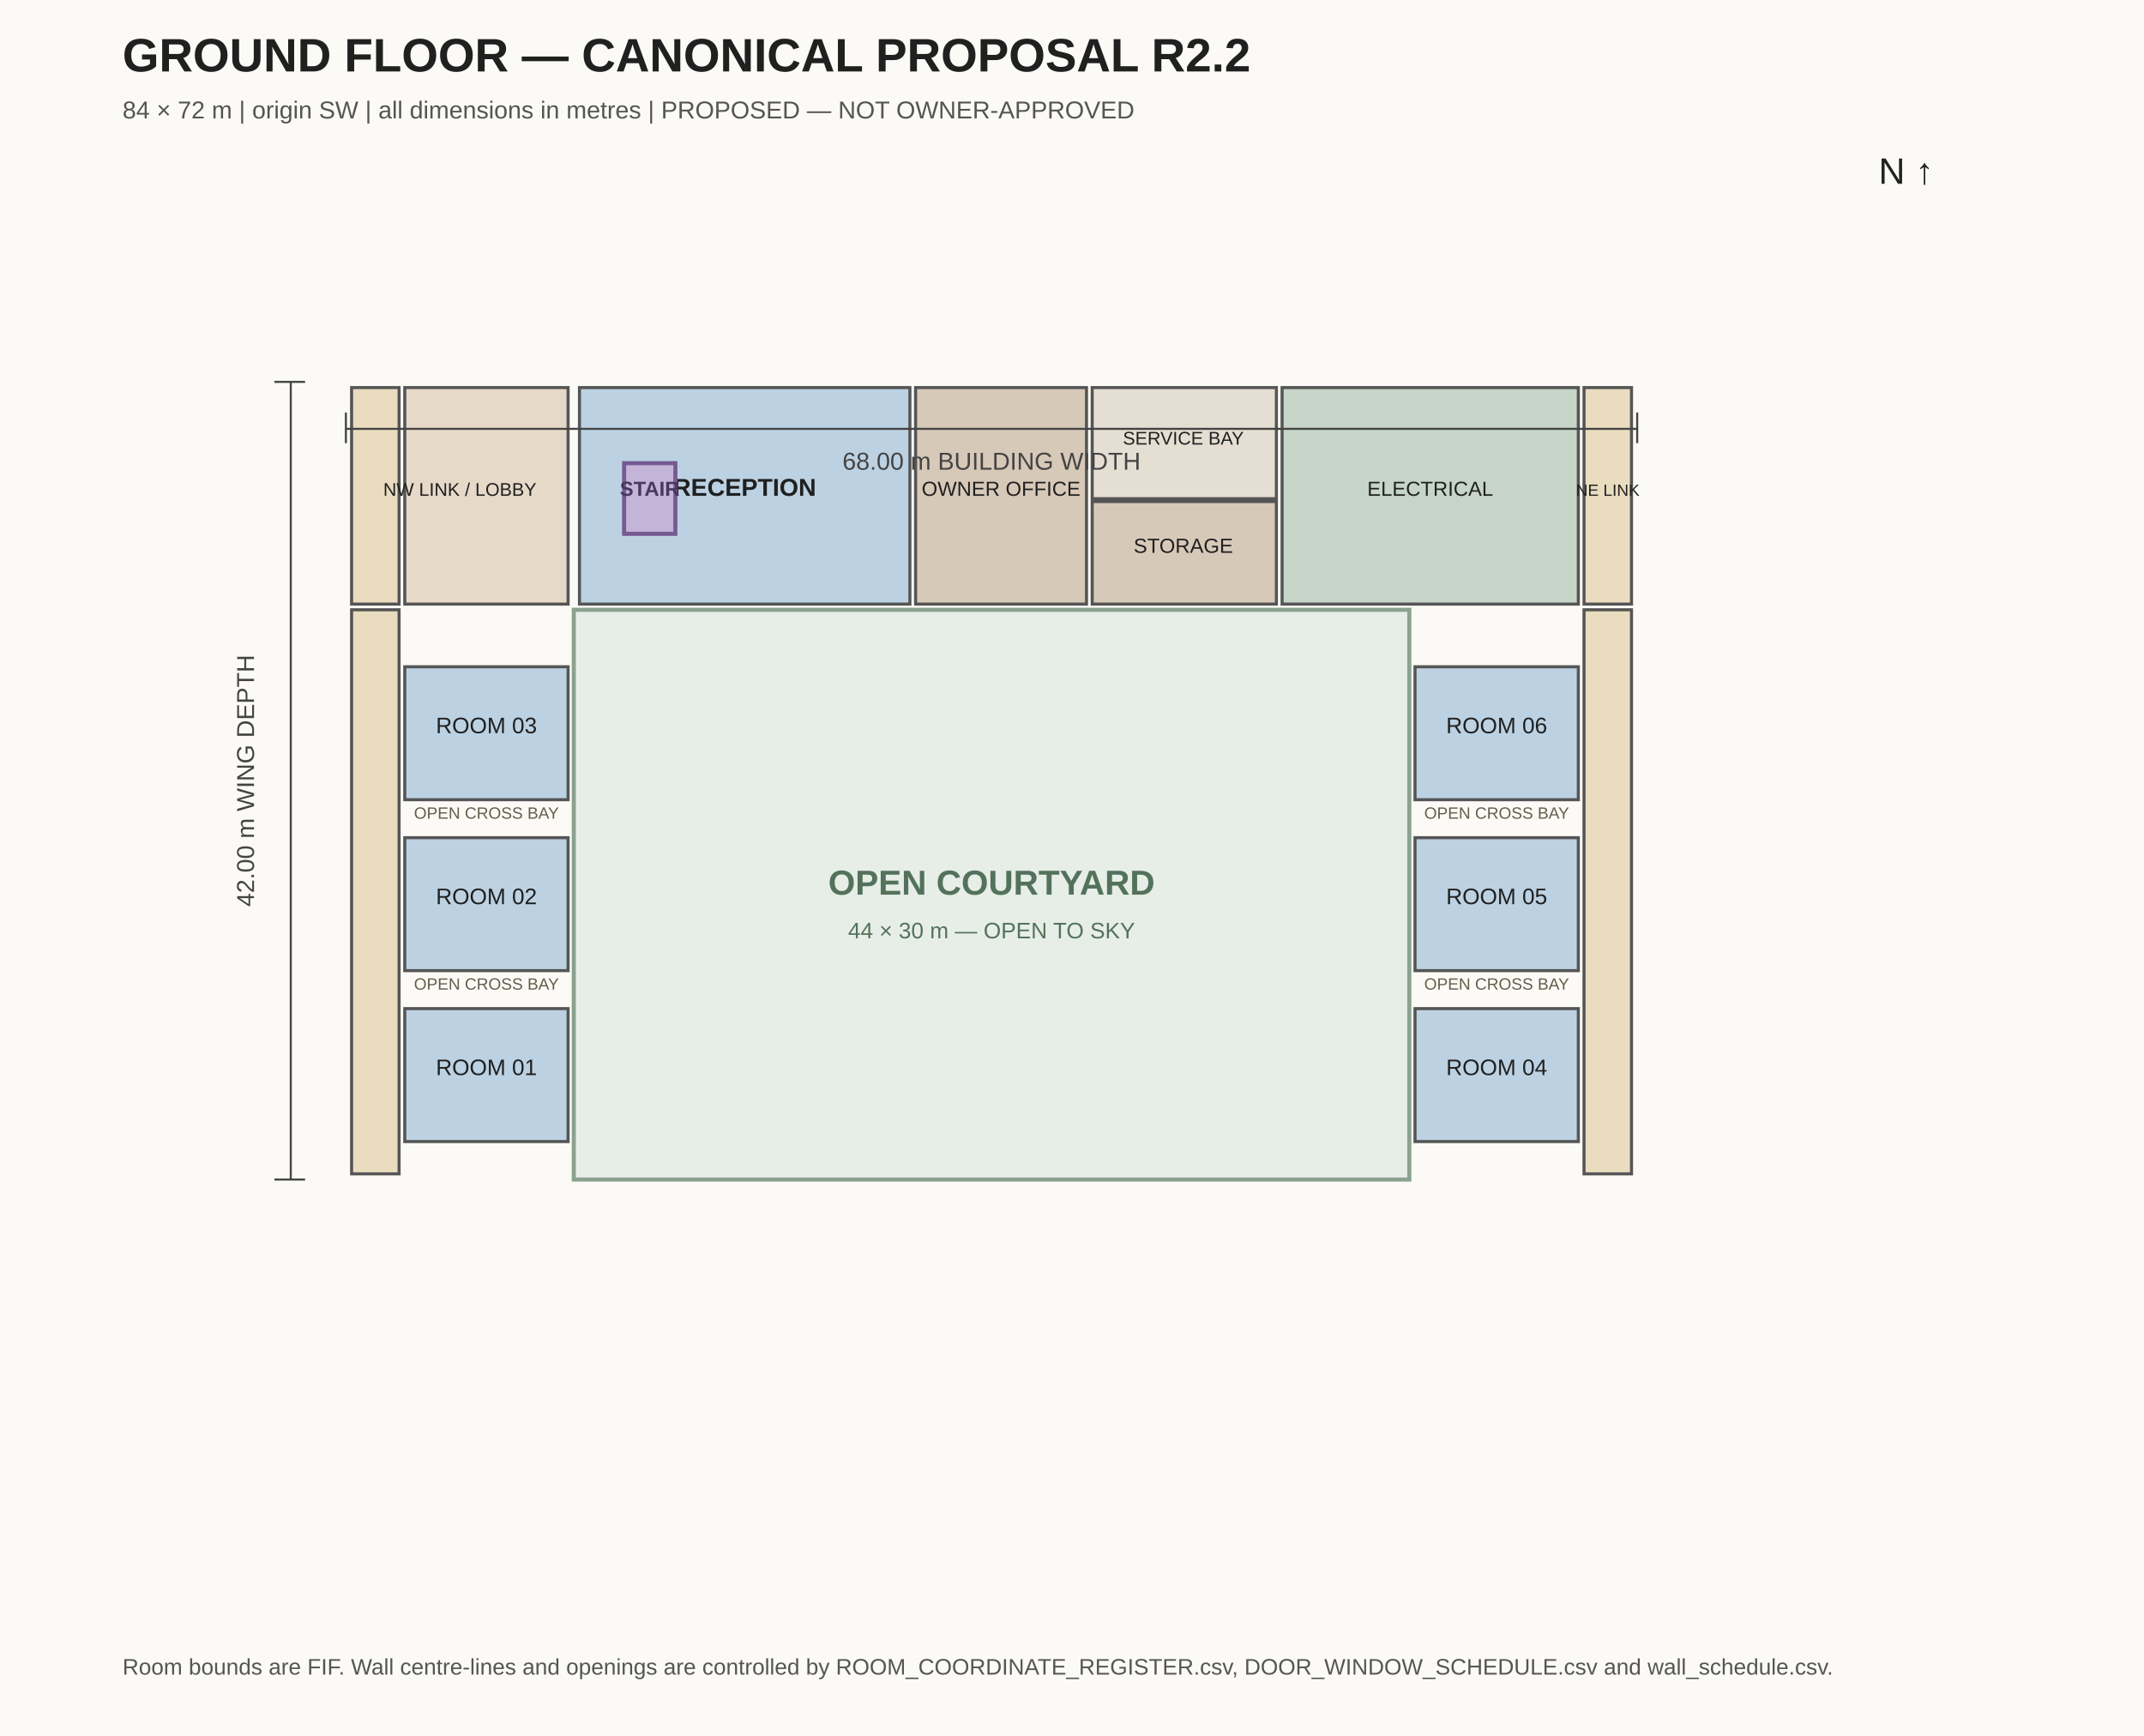
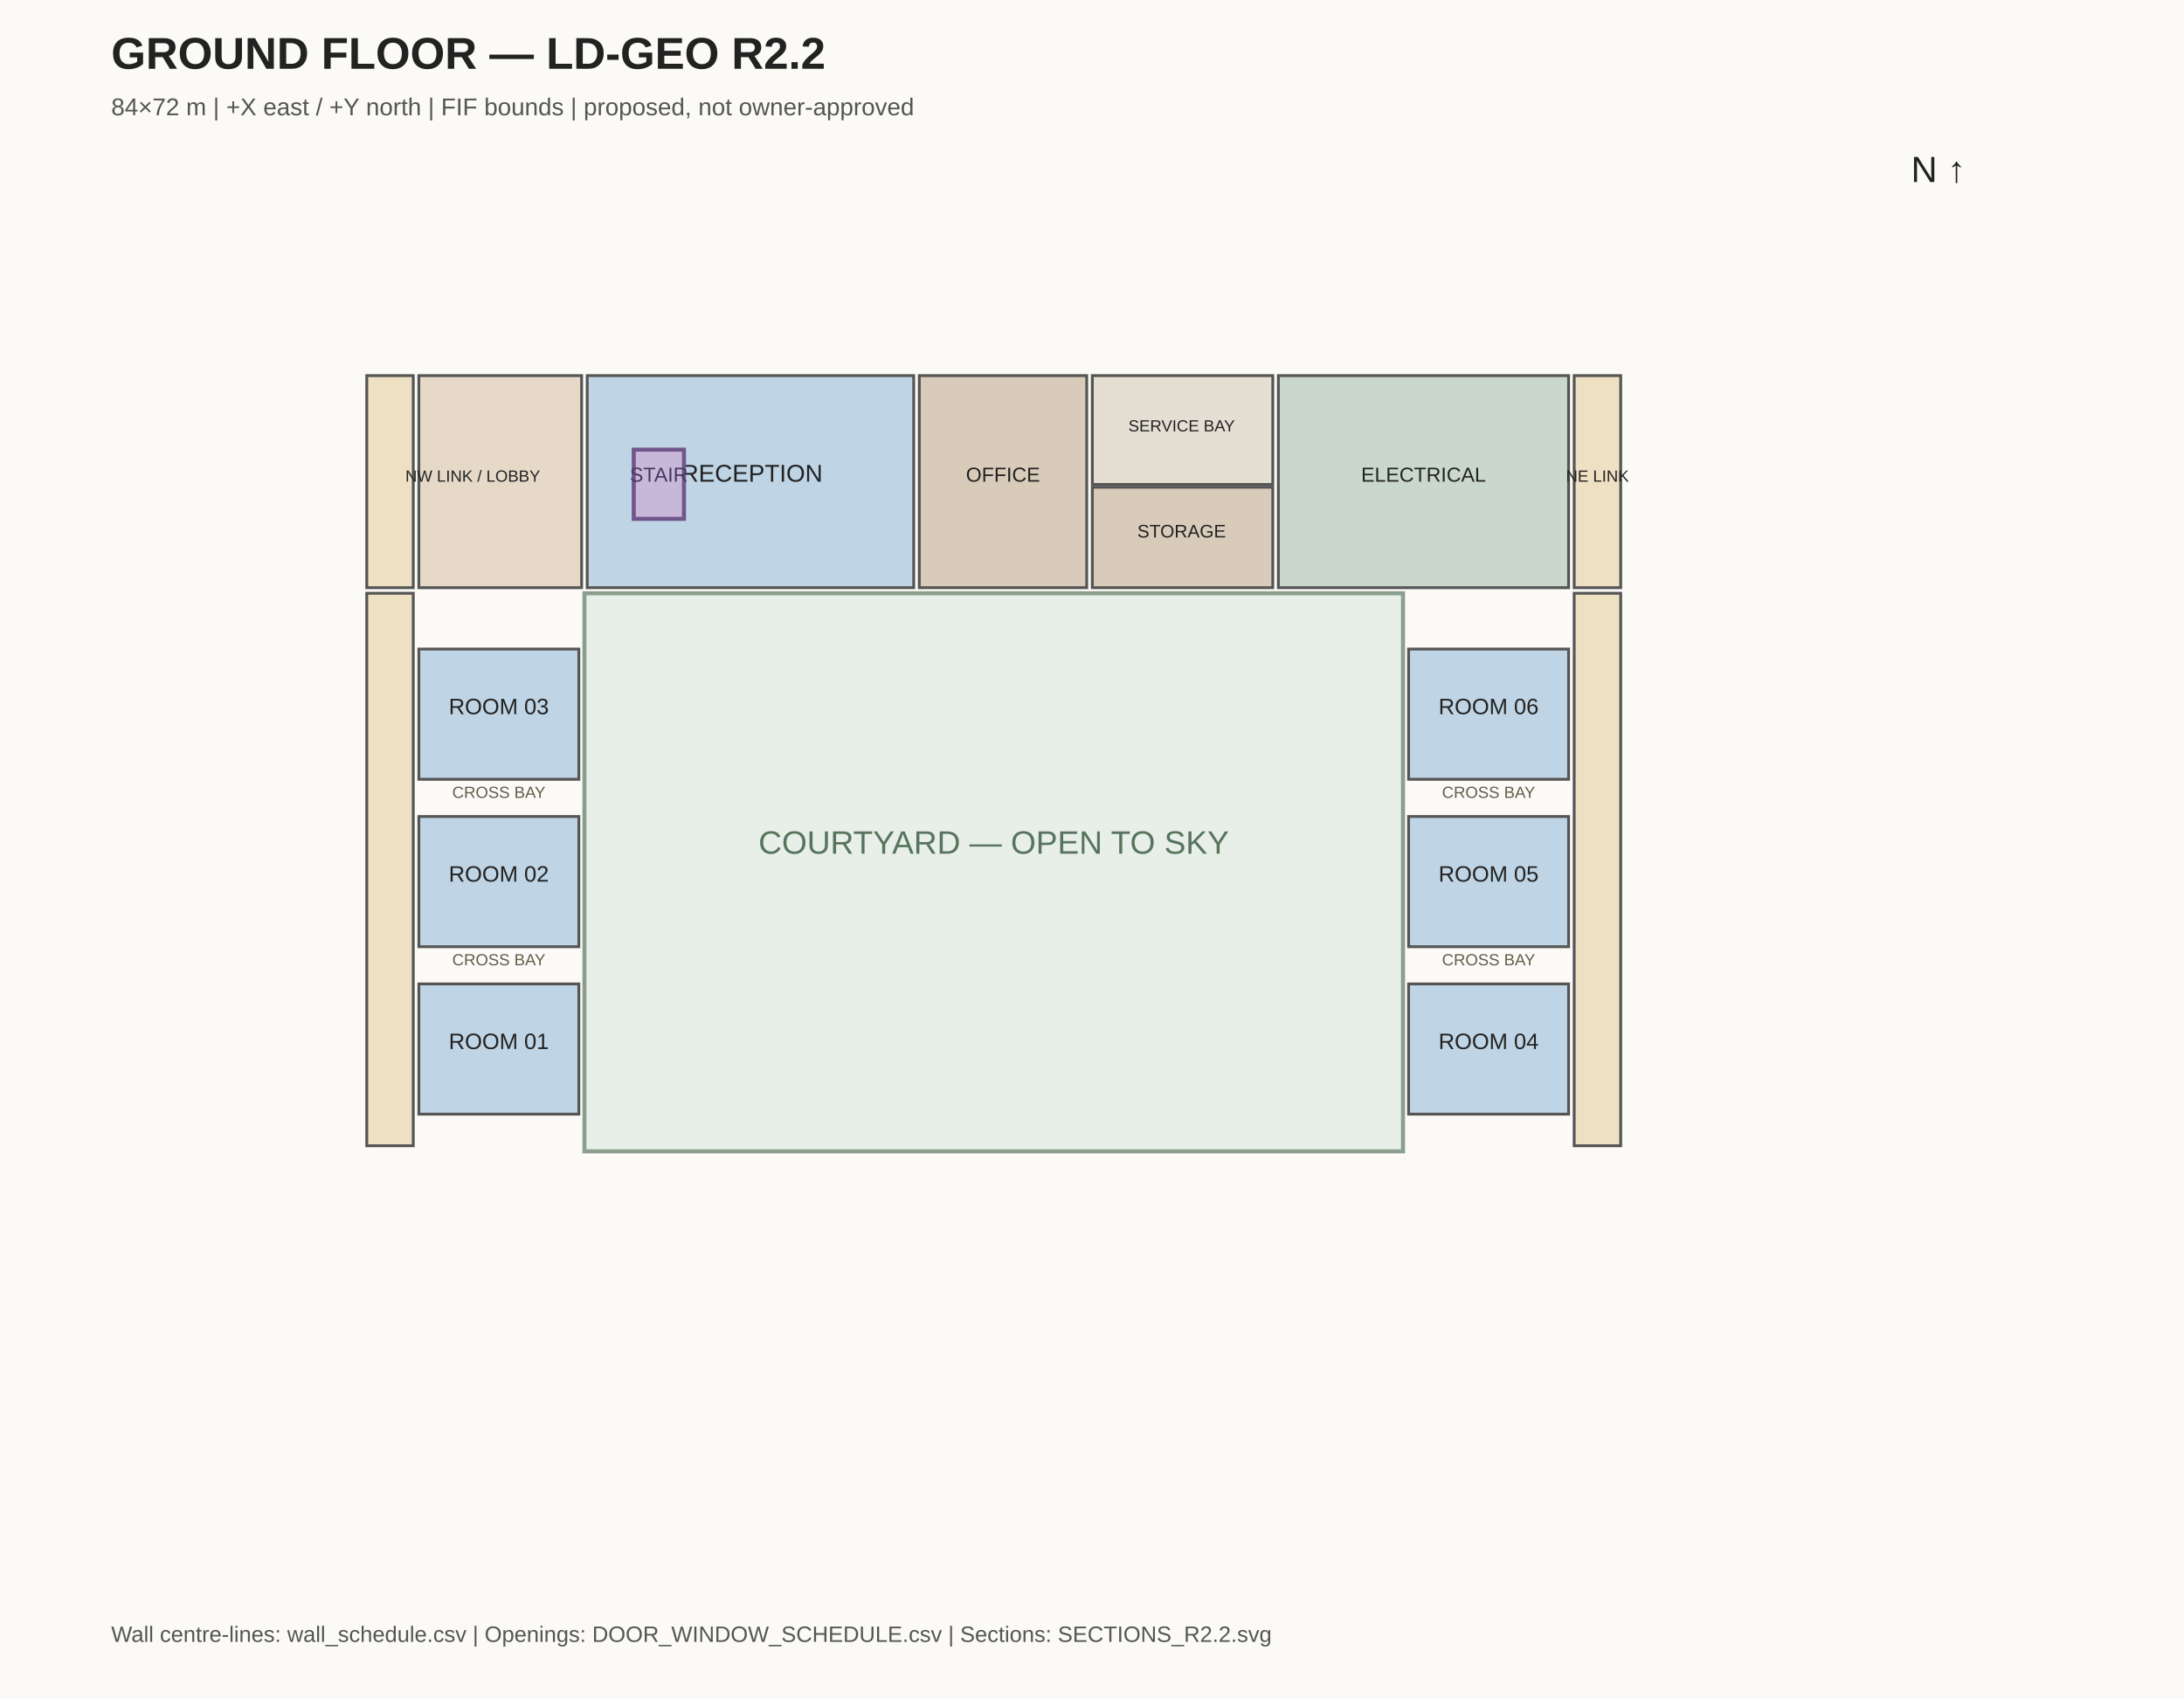
- <svg xmlns="http://www.w3.org/2000/svg" width="1050" height="850" viewBox="0 0 1050 850">
-   <rect width="1050" height="850" fill="#fbfaf6" />
-   <text x="60" y="35" font-family="Arial" font-size="23" font-weight="bold" fill="#202020">GROUND FLOOR — CANONICAL PROPOSAL R2.2</text>
-   <text x="60" y="58" font-family="Arial" font-size="12" fill="#555">84 × 72 m | origin SW | all dimensions in metres | PROPOSED — NOT OWNER-APPROVED</text>
-   <path d="MM169.4 577.6 L281 577.6 L281 298.6 L690.2 298.6 L690.2 577.6 L801.8 577.6 L801.8 187 L169.4 187 Z" fill="#d8d3c8" stroke="#303030" stroke-width="3" />
-   <rect x="281" y="298.6" width="409.2" height="279" fill="#e6eee7" stroke="#8ba28f" stroke-width="2" />
-   <text x="485.6" y="438.1" font-family="Arial" font-size="17" fill="#54725b" text-anchor="middle" font-weight="bold">OPEN COURTYARD</text>
-   <text x="485.6" y="459.49" font-family="Arial" font-size="11" fill="#54725b" text-anchor="middle" font-weight="normal">44 × 30 m — OPEN TO SKY</text>
-   <rect x="198.23" y="493.9" width="79.98" height="65.1" fill="#bcd2e3" stroke="#555" stroke-width="1.5" />
-   <text x="238.22" y="526.45" font-family="Arial" font-size="11" fill="#202020" text-anchor="middle" font-weight="normal">ROOM 01</text>
-   <rect x="198.23" y="410.2" width="79.98" height="65.1" fill="#bcd2e3" stroke="#555" stroke-width="1.5" />
-   <text x="238.22" y="442.75" font-family="Arial" font-size="11" fill="#202020" text-anchor="middle" font-weight="normal">ROOM 02</text>
-   <rect x="198.23" y="326.5" width="79.98" height="65.1" fill="#bcd2e3" stroke="#555" stroke-width="1.5" />
-   <text x="238.22" y="359.05" font-family="Arial" font-size="11" fill="#202020" text-anchor="middle" font-weight="normal">ROOM 03</text>
-   <rect x="692.99" y="493.9" width="79.98" height="65.1" fill="#bcd2e3" stroke="#555" stroke-width="1.5" />
-   <text x="732.98" y="526.45" font-family="Arial" font-size="11" fill="#202020" text-anchor="middle" font-weight="normal">ROOM 04</text>
-   <rect x="692.99" y="410.2" width="79.98" height="65.1" fill="#bcd2e3" stroke="#555" stroke-width="1.5" />
-   <text x="732.98" y="442.75" font-family="Arial" font-size="11" fill="#202020" text-anchor="middle" font-weight="normal">ROOM 05</text>
-   <rect x="692.99" y="326.5" width="79.98" height="65.1" fill="#bcd2e3" stroke="#555" stroke-width="1.5" />
-   <text x="732.98" y="359.05" font-family="Arial" font-size="11" fill="#202020" text-anchor="middle" font-weight="normal">ROOM 06</text>
-   <rect x="172.19" y="298.6" width="23.25" height="276.21" fill="#eadcbf" stroke="#555" stroke-width="1.5" />
-   <rect x="775.76" y="298.6" width="23.25" height="276.21" fill="#eadcbf" stroke="#555" stroke-width="1.5" />
-   <rect x="172.19" y="189.79" width="23.25" height="106.02" fill="#eadcbf" stroke="#555" stroke-width="1.5" />
-   <rect x="198.23" y="189.79" width="79.98" height="106.02" fill="#e6d9c8" stroke="#555" stroke-width="1.5" />
-   <rect x="283.79" y="189.79" width="161.82" height="106.02" fill="#bcd2e3" stroke="#555" stroke-width="1.5" />
-   <rect x="448.4" y="189.79" width="83.7" height="106.02" fill="#d7c9b8" stroke="#555" stroke-width="1.5" />
-   <rect x="534.89" y="245.59" width="90.21" height="50.22" fill="#d7c9b8" stroke="#555" stroke-width="1.5" />
-   <rect x="534.89" y="189.79" width="90.21" height="54.405" fill="#e5dfd3" stroke="#555" stroke-width="1.5" />
-   <rect x="627.89" y="189.79" width="145.08" height="106.02" fill="#c6d5c7" stroke="#555" stroke-width="1.5" />
-   <rect x="775.76" y="189.79" width="23.25" height="106.02" fill="#eadcbf" stroke="#555" stroke-width="1.5" />
-   <text x="225.2" y="242.8" font-family="Arial" font-size="9" fill="#202020" text-anchor="middle" font-weight="normal">NW LINK / LOBBY</text>
-   <text x="364.7" y="242.8" font-family="Arial" font-size="12" fill="#202020" text-anchor="middle" font-weight="bold">RECEPTION</text>
-   <text x="490.25" y="242.8" font-family="Arial" font-size="10" fill="#202020" text-anchor="middle" font-weight="normal">OWNER OFFICE</text>
-   <text x="579.53" y="270.7" font-family="Arial" font-size="10" fill="#202020" text-anchor="middle" font-weight="normal">STORAGE</text>
-   <text x="579.53" y="217.69" font-family="Arial" font-size="9" fill="#202020" text-anchor="middle" font-weight="normal">SERVICE BAY</text>
-   <text x="700.43" y="242.8" font-family="Arial" font-size="10" fill="#202020" text-anchor="middle" font-weight="normal">ELECTRICAL</text>
-   <text x="787.385" y="242.8" font-family="Arial" font-size="8" fill="#202020" text-anchor="middle" font-weight="normal">NE LINK</text>
-   <rect x="305.645" y="226.804" width="25.11" height="34.596" fill="#c4b4d8" stroke="#765a91" stroke-width="2" />
-   <text x="318.2" y="242.8" font-family="Arial" font-size="10" fill="#49375f" text-anchor="middle" font-weight="bold">STAIR</text>
-   <text x="238.22" y="484.6" font-family="Arial" font-size="8" fill="#665d4b" text-anchor="middle" font-weight="normal">OPEN CROSS BAY</text>
-   <text x="732.98" y="484.6" font-family="Arial" font-size="8" fill="#665d4b" text-anchor="middle" font-weight="normal">OPEN CROSS BAY</text>
-   <text x="238.22" y="400.9" font-family="Arial" font-size="8" fill="#665d4b" text-anchor="middle" font-weight="normal">OPEN CROSS BAY</text>
-   <text x="732.98" y="400.9" font-family="Arial" font-size="8" fill="#665d4b" text-anchor="middle" font-weight="normal">OPEN CROSS BAY</text>
-   <g stroke="#444" stroke-width="1" fill="none">
-     <path d="M169.4 202 V217 M801.8 202 V217 M169.4 210 H801.8" />
-     <path d="M149.4 577.6 H134.4 M149.4 187 H134.4 M142.4 577.6 V187" />
-   </g>
-   <text x="485.6" y="230" text-anchor="middle" font-family="Arial" font-size="12" fill="#444">68.00 m BUILDING WIDTH</text>
-   <text x="124.4" y="382.3" text-anchor="middle" transform="rotate(-90 124.4 382.3)" font-family="Arial" font-size="12" fill="#444">42.00 m WING DEPTH</text>
-   <text x="920" y="90" font-family="Arial" font-size="18" fill="#222">N ↑</text>
-   <text x="60" y="820" font-family="Arial" font-size="11" fill="#555">Room bounds are FIF. Wall centre-lines and openings are controlled by ROOM_COORDINATE_REGISTER.csv, DOOR_WINDOW_SCHEDULE.csv and wall_schedule.csv.</text>
+ <svg xmlns="http://www.w3.org/2000/svg" width="1080" height="840" viewBox="0 0 1080 840">
+   <rect width="100%" height="100%" fill="#fbfaf6" />
+   <text x="55" y="34" font-family="Arial" font-size="22" font-weight="bold" fill="#222">GROUND FLOOR — LD-GEO R2.2</text>
+   <text x="55" y="57" font-family="Arial" font-size="12" fill="#555">84×72 m | +X east / +Y north | FIF bounds | proposed, not owner-approved</text>
+   <path d="MM178.6 569.4 L289 569.4 L289 293.4 L693.8 293.4 L693.8 569.4 L804.2 569.4 L804.2 183 L178.6 183 Z" fill="#d7d2c7" stroke="#222" stroke-width="3" />
+   <rect x="289" y="293.4" width="404.8" height="276" fill="#e7efe8" stroke="#8a9f8d" stroke-width="2" />
+   <text x="491.4" y="422.2" font-family="Arial" font-size="16" fill="#58745d" text-anchor="middle">COURTYARD — OPEN TO SKY</text>
+   <rect x="207.12" y="486.6" width="79.12" height="64.4" fill="#bfd4e5" stroke="#555" stroke-width="1.4" />
+   <text x="246.68" y="518.8" font-family="Arial" font-size="11" fill="#222" text-anchor="middle">ROOM 01</text>
+   <rect x="207.12" y="403.8" width="79.12" height="64.4" fill="#bfd4e5" stroke="#555" stroke-width="1.4" />
+   <text x="246.68" y="436" font-family="Arial" font-size="11" fill="#222" text-anchor="middle">ROOM 02</text>
+   <rect x="207.12" y="321" width="79.12" height="64.4" fill="#bfd4e5" stroke="#555" stroke-width="1.4" />
+   <text x="246.68" y="353.2" font-family="Arial" font-size="11" fill="#222" text-anchor="middle">ROOM 03</text>
+   <rect x="696.56" y="486.6" width="79.12" height="64.4" fill="#bfd4e5" stroke="#555" stroke-width="1.4" />
+   <text x="736.12" y="518.8" font-family="Arial" font-size="11" fill="#222" text-anchor="middle">ROOM 04</text>
+   <rect x="696.56" y="403.8" width="79.12" height="64.4" fill="#bfd4e5" stroke="#555" stroke-width="1.4" />
+   <text x="736.12" y="436" font-family="Arial" font-size="11" fill="#222" text-anchor="middle">ROOM 05</text>
+   <rect x="696.56" y="321" width="79.12" height="64.4" fill="#bfd4e5" stroke="#555" stroke-width="1.4" />
+   <text x="736.12" y="353.2" font-family="Arial" font-size="11" fill="#222" text-anchor="middle">ROOM 06</text>
+   <rect x="181.36" y="293.4" width="23" height="273.24" fill="#eee0c2" stroke="#555" stroke-width="1.4" />
+   <rect x="778.44" y="293.4" width="23" height="273.24" fill="#eee0c2" stroke="#555" stroke-width="1.4" />
+   <rect x="181.36" y="185.76" width="23" height="104.88" fill="#eee0c2" stroke="#555" stroke-width="1.4" />
+   <rect x="207.12" y="185.76" width="80.5" height="104.88" fill="#e6d9c8" stroke="#555" stroke-width="1.4" />
+   <rect x="290.38" y="185.76" width="161.46" height="104.88" fill="#bfd4e5" stroke="#555" stroke-width="1.4" />
+   <rect x="454.6" y="185.76" width="82.8" height="104.88" fill="#d8cbb9" stroke="#555" stroke-width="1.4" />
+   <rect x="540.16" y="240.96" width="89.24" height="49.68" fill="#d8cbb9" stroke="#555" stroke-width="1.4" />
+   <rect x="540.16" y="185.76" width="89.24" height="53.82" fill="#e5dfd3" stroke="#555" stroke-width="1.4" />
+   <rect x="632.16" y="185.76" width="143.52" height="104.88" fill="#c9d8ca" stroke="#555" stroke-width="1.4" />
+   <rect x="778.44" y="185.76" width="23" height="104.88" fill="#eee0c2" stroke="#555" stroke-width="1.4" />
+   <text x="233.8" y="238.2" font-family="Arial" font-size="8" fill="#222" text-anchor="middle">NW LINK / LOBBY</text>
+   <text x="371.8" y="238.2" font-family="Arial" font-size="12" fill="#222" text-anchor="middle">RECEPTION</text>
+   <text x="496" y="238.2" font-family="Arial" font-size="10" fill="#222" text-anchor="middle">OFFICE</text>
+   <text x="584.32" y="265.8" font-family="Arial" font-size="9" fill="#222" text-anchor="middle">STORAGE</text>
+   <text x="584.32" y="213.36" font-family="Arial" font-size="8" fill="#222" text-anchor="middle">SERVICE BAY</text>
+   <text x="703.92" y="238.2" font-family="Arial" font-size="10" fill="#222" text-anchor="middle">ELECTRICAL</text>
+   <text x="789.94" y="238.2" font-family="Arial" font-size="8" fill="#222" text-anchor="middle">NE LINK</text>
+   <rect x="313.38" y="222.376" width="24.84" height="34.224" fill="#c7b7d9" stroke="#70578b" stroke-width="2" />
+   <text x="325.8" y="238.2" font-family="Arial" font-size="10" fill="#49375f" text-anchor="middle">STAIR</text>
+   <text x="246.68" y="477.4" font-family="Arial" font-size="8" fill="#655b49" text-anchor="middle">CROSS BAY</text>
+   <text x="736.12" y="477.4" font-family="Arial" font-size="8" fill="#655b49" text-anchor="middle">CROSS BAY</text>
+   <text x="246.68" y="394.6" font-family="Arial" font-size="8" fill="#655b49" text-anchor="middle">CROSS BAY</text>
+   <text x="736.12" y="394.6" font-family="Arial" font-size="8" fill="#655b49" text-anchor="middle">CROSS BAY</text>
+   <text x="945" y="90" font-family="Arial" font-size="18" fill="#222">N ↑</text>
+   <text x="55" y="812" font-family="Arial" font-size="11" fill="#555">Wall centre-lines: wall_schedule.csv | Openings: DOOR_WINDOW_SCHEDULE.csv | Sections: SECTIONS_R2.2.svg</text>
</svg>
